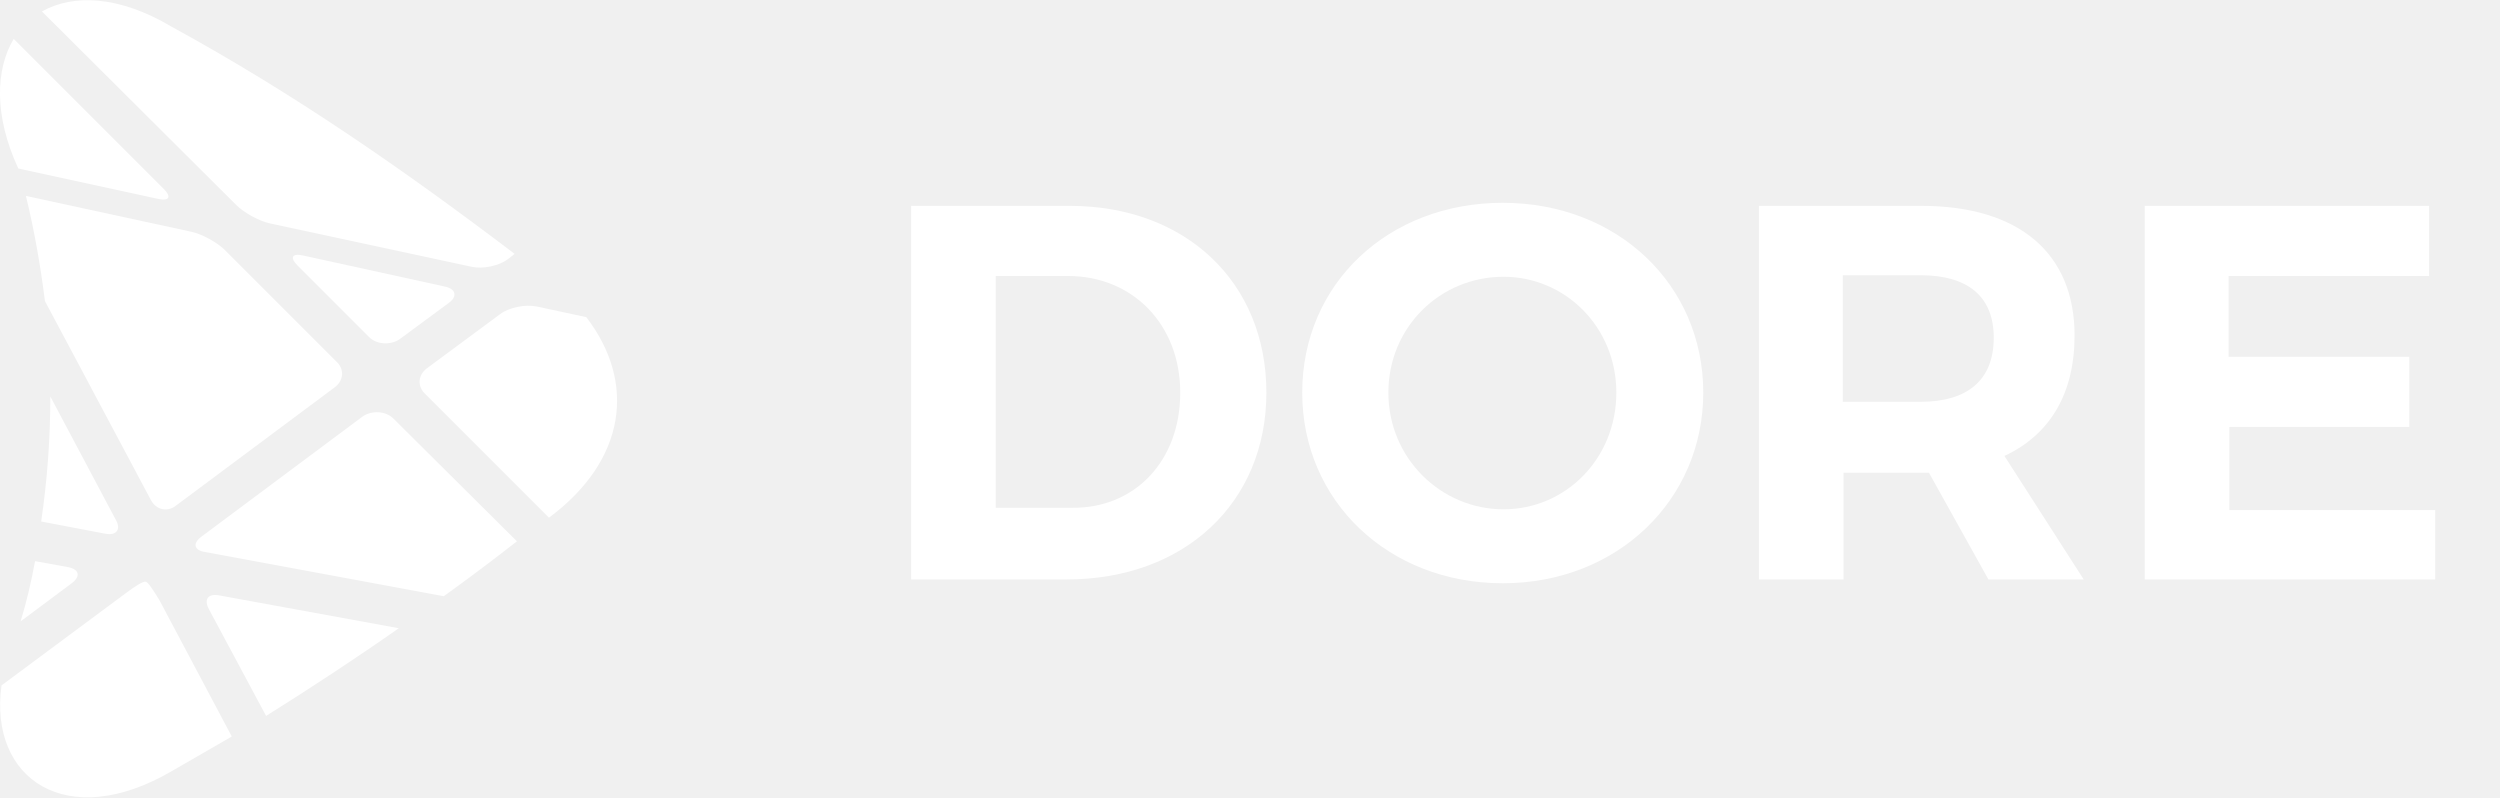
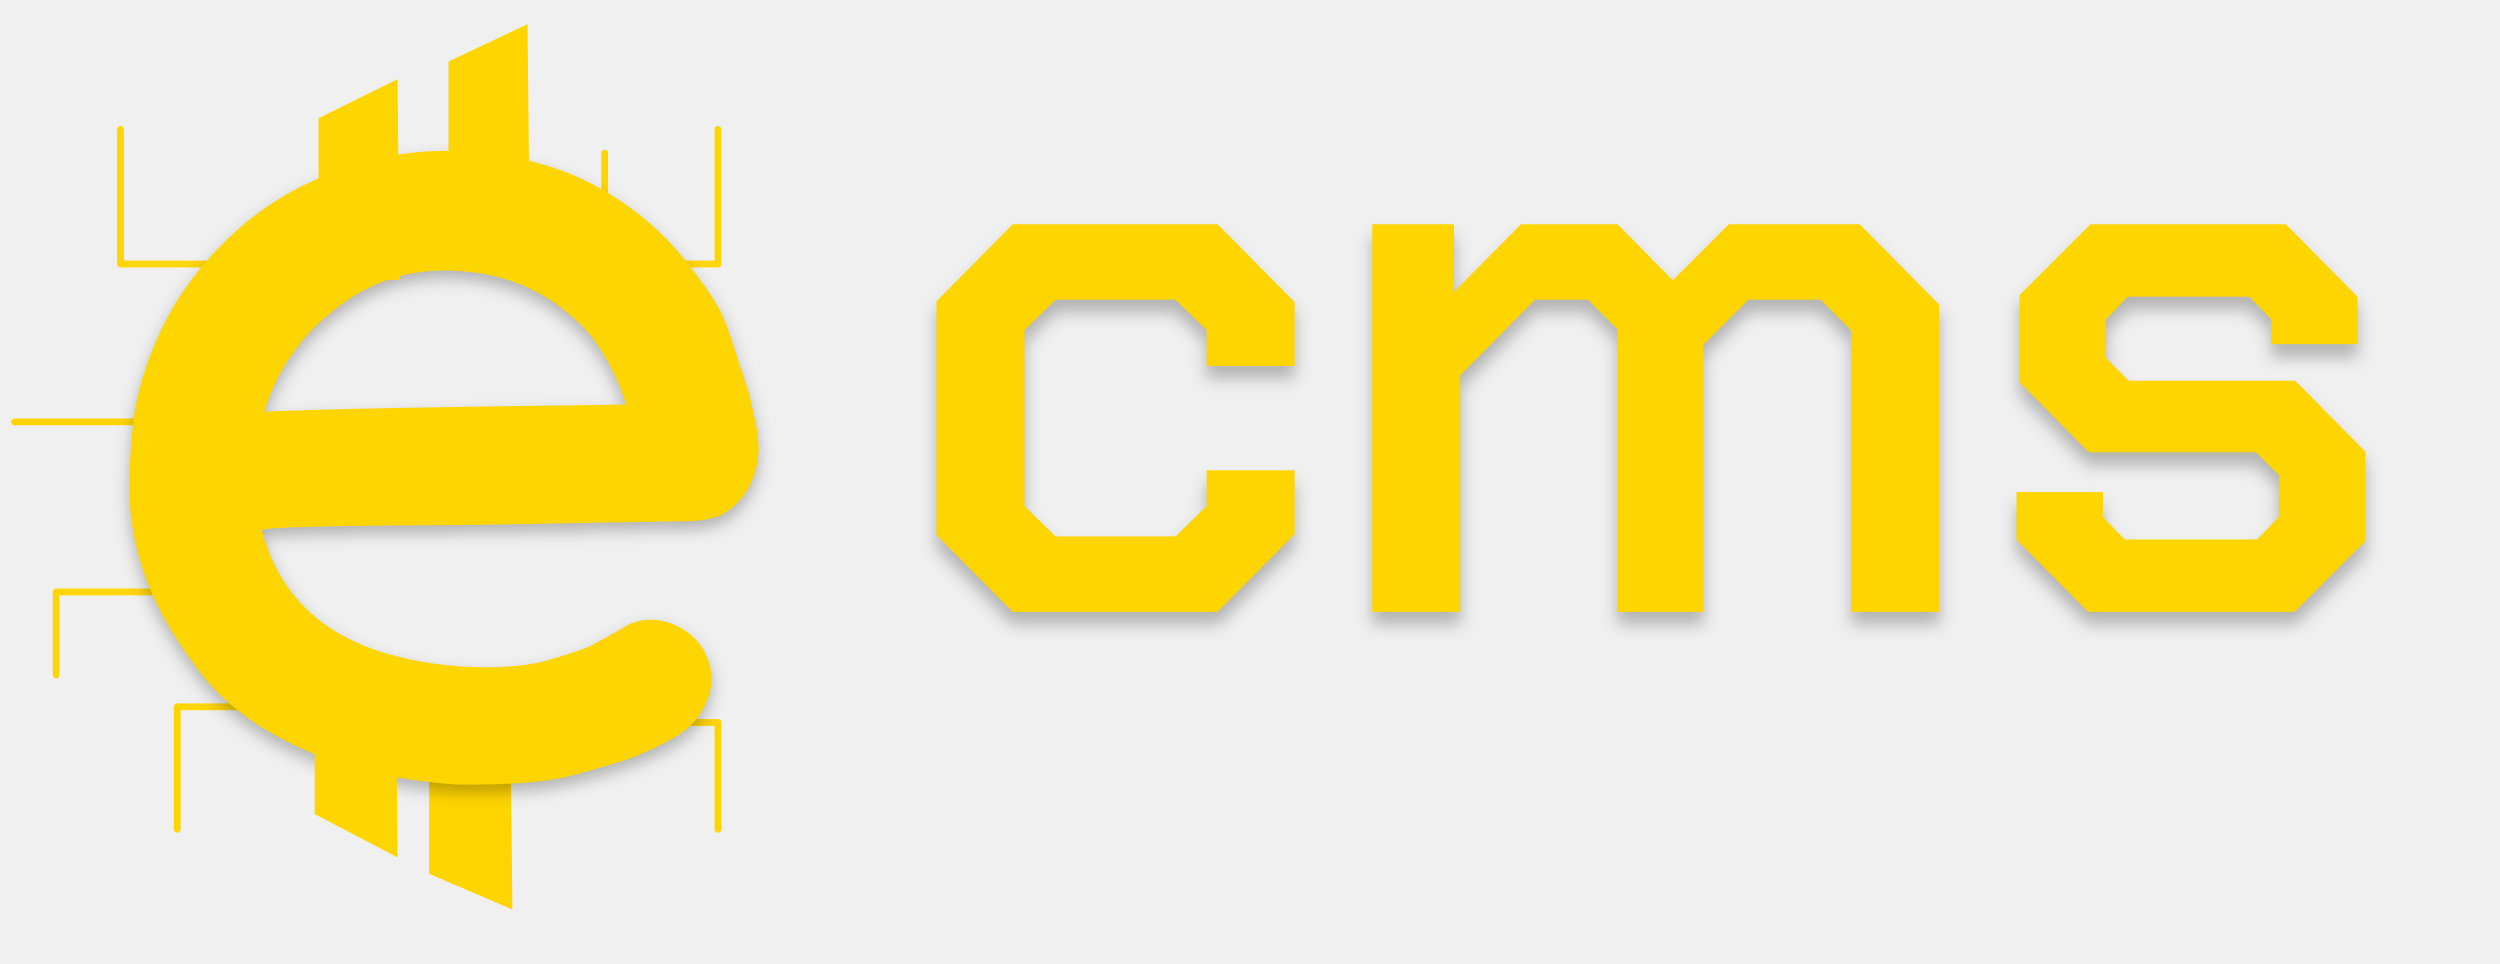
- <svg xmlns="http://www.w3.org/2000/svg" version="1.1" id="Layer_1" x="0px" y="0px" viewBox="0 0 327.9 104.6" style="enable-background:new 0 0 327.9 104.6;" xml:space="preserve">
-   <style type="text/css">
- 	.st0{fill:#FFFFFF;}
- </style>
-   <g>
-     <path class="st0" d="M27.4,79.9l7.5,14c5.9-3.7,11.7-7.5,17.4-11.5l-23.5-4.3C27.3,77.8,26.7,78.6,27.4,79.9z" />
-     <path class="st0" d="M19.1,76.3c-0.3-0.1-1.4,0.6-2.6,1.5L0.2,89.9c-1.7,12.3,8.6,19.3,22.4,11.2c2.6-1.5,5.2-3,7.8-4.5l-9.5-17.9   C20.1,77.4,19.4,76.3,19.1,76.3z" />
-     <path class="st0" d="M65.6,41.2L56,48.3c-1.2,0.9-1.3,2.4-0.2,3.4L72,67.9c10.1-7.5,11.5-17.7,4.9-26.3l-6.5-1.4   C68.9,39.9,66.8,40.3,65.6,41.2z" />
-     <path class="st0" d="M51.6,54.9c-1-1-2.8-1.1-4-0.3L26.4,70.4c-1.2,0.9-0.9,1.8,0.5,2l31.3,5.8c3.2-2.3,6.4-4.7,9.6-7.2L51.6,54.9z   " />
-     <path class="st0" d="M58.4,37.6l-18.7-4.1c-1.4-0.3-1.7,0.3-0.7,1.3l9.4,9.4c1,1,2.8,1.1,4,0.3l6.5-4.8   C60,38.9,59.8,37.9,58.4,37.6z" />
-     <path class="st0" d="M21.5,24.8L1.8,5.1c-2.4,4-2.6,10.1,0.6,17l18.4,4C22.2,26.4,22.5,25.8,21.5,24.8z" />
-     <path class="st0" d="M15.2,68.2L6.6,52c0,5.5-0.4,11-1.2,16.4l8.4,1.6C15.3,70.3,15.9,69.4,15.2,68.2z" />
-     <path class="st0" d="M35.4,29.3L61.9,35c1.4,0.3,3.5-0.1,4.7-1l0.9-0.7c-14.5-11-28.9-21-45-29.8c-6.9-4.1-12.9-4.3-17-2L31,26.9   C32,27.9,34,29,35.4,29.3z" />
-     <path class="st0" d="M9,74.4l-4.4-0.8c-0.5,2.7-1.1,5.3-1.9,7.9l6.7-5C10.6,75.6,10.4,74.7,9,74.4z" />
-     <path class="st0" d="M19.8,65.6c0.7,1.3,2.2,1.6,3.3,0.7l20.8-15.5c1.2-0.9,1.3-2.4,0.2-3.4L29.5,32.8c-1-1-3-2.1-4.4-2.4L3.4,25.7   c1.1,4.5,1.9,9.1,2.5,13.8L19.8,65.6z" />
+ <svg xmlns="http://www.w3.org/2000/svg" width="2582" height="995" viewBox="0 0 2582 995" fill="none">
+   <g clip-path="url(#clip0)">
+     <path d="M624.5 272.638C670.191 272.638 695.809 272.638 741.5 272.638C741.5 218.341 741.5 187.899 741.5 133.602M308 272.638H124.5V133.602M515 207.301C557.762 207.301 581.738 207.301 624.5 207.301V158.168M183 435.718H15M183 611.343H58V697.065M648 746.198H741.5V856.487M292.5 729.995H183V856.487" stroke="#FFD500" stroke-width="7" stroke-linecap="round" stroke-linejoin="round" />
+     <g filter="url(#filter0_d)">
+       <path d="M967.22 552.404V311.204L1046.01 231.608H1257.46L1337.06 312.008V377.936H1246.21V340.952L1214.05 309.596H1090.23L1058.07 340.952V522.656L1090.23 554.012H1214.05L1246.21 522.656V485.672H1337.06V551.6L1257.46 632H1046.01L967.22 552.404ZM1417.3 231.608H1501.72V301.556L1570.87 231.608H1670.56L1727.65 289.496L1785.53 231.608H1920.61L2002.62 314.42V632H1911.76V340.952L1880.41 309.596H1805.63L1759 356.228V632H1670.56V340.148L1640.01 309.596H1585.34L1508.15 387.584V632H1417.3V231.608ZM2082.64 557.228V508.184H2171.89V533.912L2194.4 557.228H2331.08L2353.59 533.912V490.496L2330.28 467.18H2157.42L2085.86 394.82V304.772L2159.02 231.608H2360.83L2434.8 306.38V355.424H2345.55V329.696L2323.04 306.38H2197.62L2175.1 329.696V369.896L2198.42 393.212H2370.48L2442.84 466.376V558.836L2369.67 632H2156.61L2082.64 557.228Z" fill="#FFD500" />
+     </g>
+     <path d="M443.26 743.063L527.055 742.075L529.184 939.387L443.26 902.484L443.26 743.063Z" fill="#FFD500" />
+     <g filter="url(#filter1_d)">
+       <path d="M471.504 810.267C410.232 806.127 356.826 793.707 311.286 773.007C265.746 752.307 230.97 726.225 206.958 694.761C182.946 663.297 165.558 634.317 154.794 607.821C144.03 581.325 137.406 555.243 134.922 529.575C132.438 503.079 133.68 469.131 138.648 427.731C144.444 392.955 156.45 358.593 174.666 324.645C193.71 290.697 218.55 260.475 249.186 233.979C280.65 206.655 318.324 185.955 362.208 171.879C406.092 156.975 452.874 152.421 502.554 158.217C550.578 164.013 591.564 177.261 625.512 197.961C659.46 217.833 688.44 243.501 712.452 274.965C733.152 301.461 745.572 321.333 749.712 334.581C754.68 347.829 758.82 360.249 762.132 371.841C766.272 383.433 769.584 393.369 772.068 401.649C774.552 409.929 776.622 418.623 778.278 427.731C780.762 436.011 782.418 445.947 783.246 457.539C784.074 473.271 781.176 487.761 774.552 501.009C767.928 514.257 757.992 524.607 744.744 532.059C733.98 536.199 722.388 538.269 709.968 538.269L497.586 541.995C348.546 542.823 274.026 544.479 274.026 546.963H270.3C281.064 589.191 303.42 622.311 337.368 646.323C372.144 670.335 419.34 684.411 478.956 688.551C511.248 690.207 538.158 688.551 559.686 683.583C583.698 676.959 601.086 671.163 611.85 666.195C622.614 660.399 635.862 652.947 651.594 643.839C667.326 638.043 683.058 638.871 698.79 646.323C714.522 653.775 725.286 665.367 731.082 681.099C736.878 696.831 736.05 712.149 728.598 727.053C721.974 741.957 711.21 753.549 696.306 761.829C683.058 769.281 669.396 775.905 655.32 781.701C641.244 786.669 620.544 792.879 593.22 800.331C565.896 807.783 525.324 811.095 471.504 810.267ZM272.784 425.247C320.808 422.763 445.422 420.279 646.626 417.795C639.174 392.955 627.168 369.357 610.608 347.001C577.488 308.913 536.502 286.971 487.65 281.175C436.314 274.551 391.188 285.729 352.272 314.709C313.356 342.861 286.86 379.707 272.784 425.247Z" fill="#FFD500" />
+     </g>
+     <path d="M463.223 63.561L544.795 24.882L547.018 230.918L463.223 231.906L463.223 63.561Z" fill="#FFD500" />
+     <path d="M328.993 122.102L410.551 81.676L412.788 289.04L328.993 290.028L328.993 173.325L328.993 122.102Z" fill="#FFD500" />
+     <path d="M325 713.734L408.795 712.746L410.66 885.581L325 840.805L325 713.734Z" fill="#FFD500" />
  </g>
-   <g>
-     <path class="st0" d="M166.1,51.5c0,14.4-10.7,24.5-26.2,24.5h-20.4V27h20.8C155.5,27,166.1,37,166.1,51.5z M154.8,51.5   c0-9-6.3-15.3-14.7-15.3h-9.5v30.4h10C148.8,66.7,154.8,60.5,154.8,51.5z" />
-     <path class="st0" d="M223.4,51.5c0,14.1-11.3,25-26.3,25s-26.3-10.8-26.3-25c0-14.3,11.3-24.9,26.3-24.9S223.4,37.3,223.4,51.5z    M182.1,51.5c0,8.6,6.9,15.3,15.1,15.3c8.2,0,14.8-6.7,14.8-15.3s-6.7-15.2-14.8-15.2C188.9,36.3,182.1,42.9,182.1,51.5z" />
-     <path class="st0" d="M260.8,76L253,62h-1h-10.2v14h-11.1V27H252c12.8,0,20.1,6.2,20.1,17c0,7.6-3.2,13-9.2,15.8L273.3,76H260.8z    M241.7,52.7h10.2c6.1,0,9.6-2.8,9.6-8.4c0-5.5-3.5-8.2-9.6-8.2h-10.2V52.7z" />
-     <path class="st0" d="M318.6,27v9.2h-26.3v10.6H316V56h-23.6v10.9h27V76h-38.1V27H318.6z" />
-   </g>
+   <defs>
+     <filter id="filter0_d" x="951.22" y="228.608" width="1507.62" height="432.392" filterUnits="userSpaceOnUse" color-interpolation-filters="sRGB">
+       <feFlood flood-opacity="0" result="BackgroundImageFix" />
+       <feColorMatrix in="SourceAlpha" type="matrix" values="0 0 0 0 0 0 0 0 0 0 0 0 0 0 0 0 0 0 127 0" />
+       <feOffset dy="13" />
+       <feGaussianBlur stdDeviation="8" />
+       <feColorMatrix type="matrix" values="0 0 0 0 0 0 0 0 0 0 0 0 0 0 0 0 0 0 0.25 0" />
+       <feBlend mode="normal" in2="BackgroundImageFix" result="effect1_dropShadow" />
+       <feBlend mode="normal" in="SourceGraphic" in2="effect1_dropShadow" result="shape" />
+     </filter>
+     <filter id="filter1_d" x="118.68" y="148.782" width="679.704" height="684.609" filterUnits="userSpaceOnUse" color-interpolation-filters="sRGB">
+       <feFlood flood-opacity="0" result="BackgroundImageFix" />
+       <feColorMatrix in="SourceAlpha" type="matrix" values="0 0 0 0 0 0 0 0 0 0 0 0 0 0 0 0 0 0 127 0" />
+       <feOffset dy="8" />
+       <feGaussianBlur stdDeviation="7.5" />
+       <feColorMatrix type="matrix" values="0 0 0 0 0 0 0 0 0 0 0 0 0 0 0 0 0 0 0.25 0" />
+       <feBlend mode="normal" in2="BackgroundImageFix" result="effect1_dropShadow" />
+       <feBlend mode="normal" in="SourceGraphic" in2="effect1_dropShadow" result="shape" />
+     </filter>
+     <clipPath id="clip0">
+       <rect width="2582" height="994.163" fill="white" transform="translate(0 0.836914)" />
+     </clipPath>
+   </defs>
</svg>
